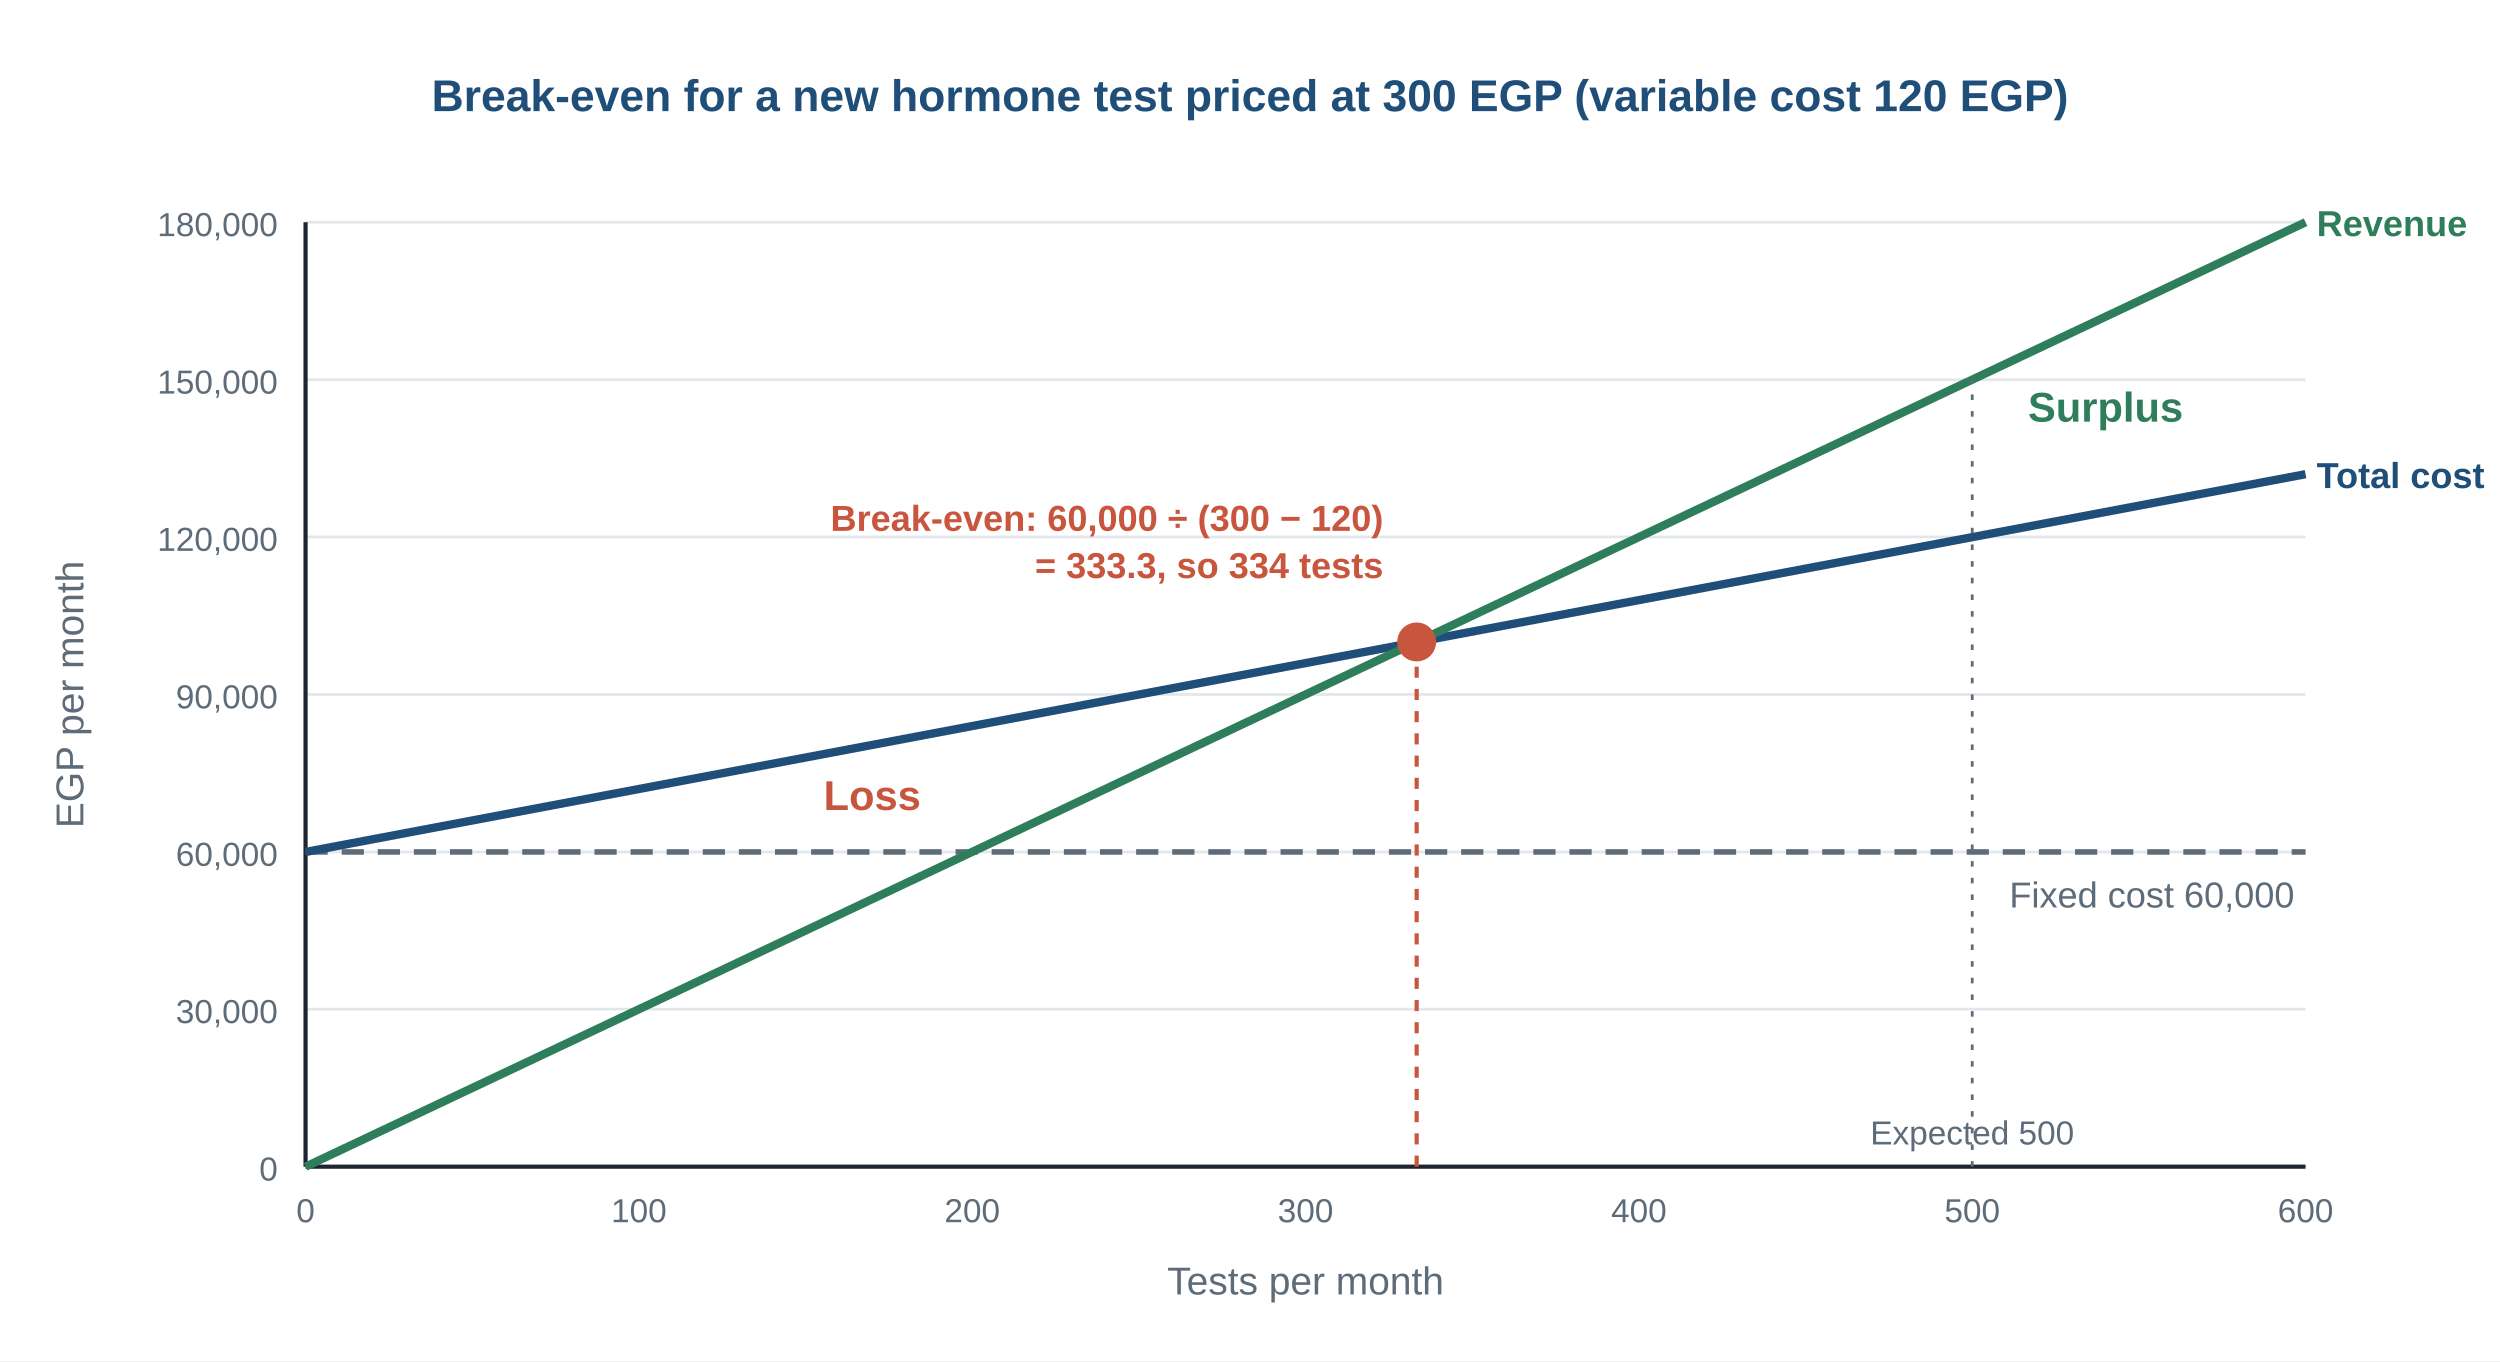
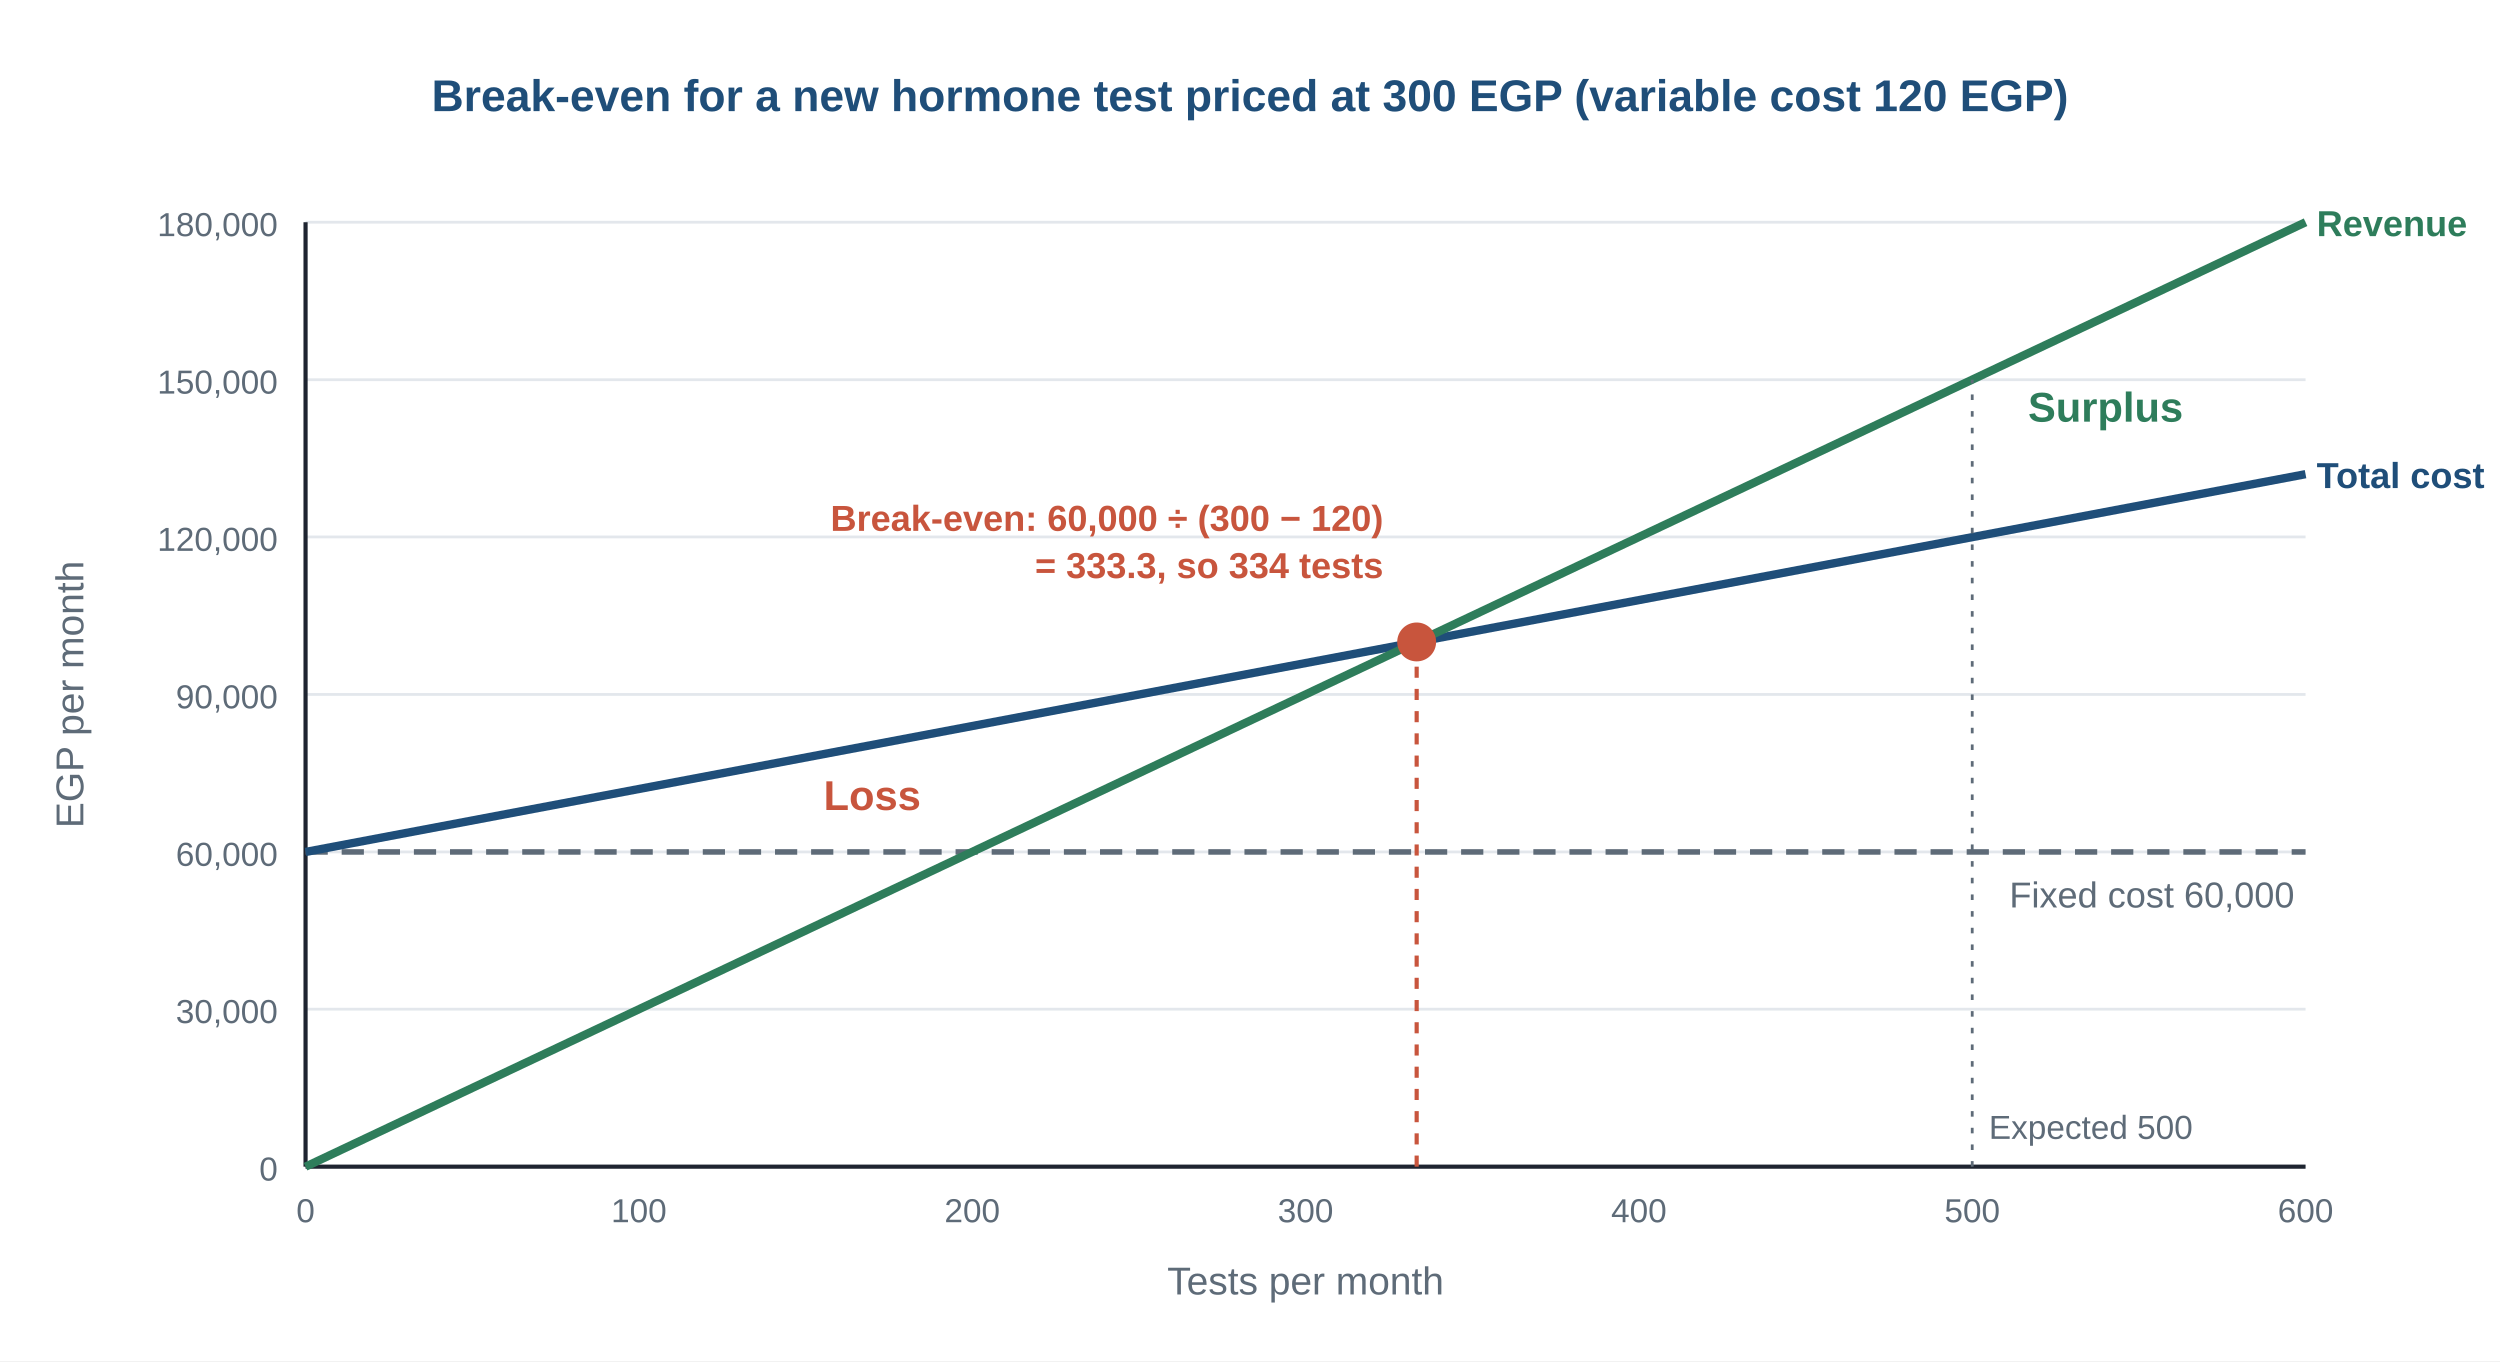
<svg xmlns="http://www.w3.org/2000/svg" viewBox="0 0 900 490" width="900" height="490">
  <rect width="900" height="490" fill="#FFFFFF" />
  <defs>
    <marker id="a" viewBox="0 0 10 10" refX="9" refY="5" markerWidth="7" markerHeight="7" orient="auto-start-reverse">
      <path d="M0,0 L10,5 L0,10 z" fill="#5E6B78" />
    </marker>
    <marker id="b" viewBox="0 0 10 10" refX="9" refY="5" markerWidth="7" markerHeight="7" orient="auto-start-reverse">
      <path d="M0,0 L10,5 L0,10 z" fill="#1F4E79" />
    </marker>
  </defs>
  <g font-family="Segoe UI, Arial, Helvetica, sans-serif" fill="#1E2430">
    <line x1="110" y1="420.0" x2="830" y2="420.0" stroke="#E3E7EC" />
    <text x="100.0" y="425.0" font-size="12" text-anchor="end" fill="#5E6B78" font-weight="normal" font-style="normal">0</text>
    <line x1="110" y1="363.3" x2="830" y2="363.3" stroke="#E3E7EC" />
    <text x="100.0" y="368.3" font-size="12" text-anchor="end" fill="#5E6B78" font-weight="normal" font-style="normal">30,000</text>
    <line x1="110" y1="306.7" x2="830" y2="306.7" stroke="#E3E7EC" />
    <text x="100.0" y="311.7" font-size="12" text-anchor="end" fill="#5E6B78" font-weight="normal" font-style="normal">60,000</text>
    <line x1="110" y1="250.0" x2="830" y2="250.0" stroke="#E3E7EC" />
    <text x="100.0" y="255.0" font-size="12" text-anchor="end" fill="#5E6B78" font-weight="normal" font-style="normal">90,000</text>
    <line x1="110" y1="193.3" x2="830" y2="193.3" stroke="#E3E7EC" />
    <text x="100.0" y="198.3" font-size="12" text-anchor="end" fill="#5E6B78" font-weight="normal" font-style="normal">120,000</text>
    <line x1="110" y1="136.7" x2="830" y2="136.7" stroke="#E3E7EC" />
    <text x="100.0" y="141.7" font-size="12" text-anchor="end" fill="#5E6B78" font-weight="normal" font-style="normal">150,000</text>
    <line x1="110" y1="80.0" x2="830" y2="80.0" stroke="#E3E7EC" />
    <text x="100.0" y="85.0" font-size="12" text-anchor="end" fill="#5E6B78" font-weight="normal" font-style="normal">180,000</text>
    <text x="110.0" y="440.0" font-size="12" text-anchor="middle" fill="#5E6B78" font-weight="normal" font-style="normal">0</text>
    <text x="230.0" y="440.0" font-size="12" text-anchor="middle" fill="#5E6B78" font-weight="normal" font-style="normal">100</text>
    <text x="350.0" y="440.0" font-size="12" text-anchor="middle" fill="#5E6B78" font-weight="normal" font-style="normal">200</text>
    <text x="470.0" y="440.0" font-size="12" text-anchor="middle" fill="#5E6B78" font-weight="normal" font-style="normal">300</text>
    <text x="590.0" y="440.0" font-size="12" text-anchor="middle" fill="#5E6B78" font-weight="normal" font-style="normal">400</text>
    <text x="710.0" y="440.0" font-size="12" text-anchor="middle" fill="#5E6B78" font-weight="normal" font-style="normal">500</text>
    <text x="830.0" y="440.0" font-size="12" text-anchor="middle" fill="#5E6B78" font-weight="normal" font-style="normal">600</text>
    <line x1="110" y1="420" x2="830" y2="420" stroke="#1E2430" stroke-width="1.5" />
    <line x1="110" y1="420" x2="110" y2="80" stroke="#1E2430" stroke-width="1.5" />
    <text x="470.0" y="466.0" font-size="14" text-anchor="middle" fill="#5E6B78" font-weight="normal" font-style="normal">Tests per month</text>
    <text x="30" y="250.0" font-size="14" fill="#5E6B78" text-anchor="middle" transform="rotate(-90 30 250.0)">EGP per month</text>
    <line x1="110.0" y1="306.7" x2="830.0" y2="306.7" stroke="#5E6B78" stroke-width="2" stroke-dasharray="8 5" />
    <text x="826.0" y="326.7" font-size="13" text-anchor="end" fill="#5E6B78" font-weight="normal" font-style="normal">Fixed cost 60,000</text>
    <line x1="110.0" y1="306.7" x2="830.0" y2="170.7" stroke="#1F4E79" stroke-width="3" />
    <text x="834.0" y="175.7" font-size="13" text-anchor="start" fill="#1F4E79" font-weight="bold" font-style="normal">Total cost</text>
    <line x1="110.0" y1="420.0" x2="830.0" y2="80.0" stroke="#2E7D5B" stroke-width="3" />
    <text x="834.0" y="85.0" font-size="13" text-anchor="start" fill="#2E7D5B" font-weight="bold" font-style="normal">Revenue</text>
    <line x1="510.0" y1="420" x2="510.0" y2="231.1" stroke="#C8553D" stroke-width="1.5" stroke-dasharray="4 4" />
    <circle cx="510.0" cy="231.1" r="7" fill="#C8553D" />
    <text x="498.0" y="191.1" font-size="13" text-anchor="end" fill="#C8553D" font-weight="bold" font-style="normal">Break-even: 60,000 ÷ (300 − 120)</text>
    <text x="498.0" y="208.1" font-size="13" text-anchor="end" fill="#C8553D" font-weight="bold" font-style="normal">= 333.3, so 334 tests</text>
    <text x="314.0" y="291.6" font-size="15" text-anchor="middle" fill="#C8553D" font-weight="bold" font-style="normal">Loss</text>
    <text x="758.0" y="151.8" font-size="15" text-anchor="middle" fill="#2E7D5B" font-weight="bold" font-style="normal">Surplus</text>
    <line x1="710.0" y1="420" x2="710.0" y2="136.7" stroke="#5E6B78" stroke-width="1" stroke-dasharray="2 4" />
-     <text x="710.0" y="412.0" font-size="12" text-anchor="middle" fill="#5E6B78" font-weight="normal" font-style="normal">Expected 500</text>
+     <text x="716.0" y="410.0" font-size="12" text-anchor="start" fill="#5E6B78" font-weight="normal" font-style="normal">Expected 500</text>
    <text x="450.0" y="40.0" font-size="16" text-anchor="middle" fill="#1F4E79" font-weight="bold" font-style="normal">Break-even for a new hormone test priced at 300 EGP (variable cost 120 EGP)</text>
  </g>
</svg>
